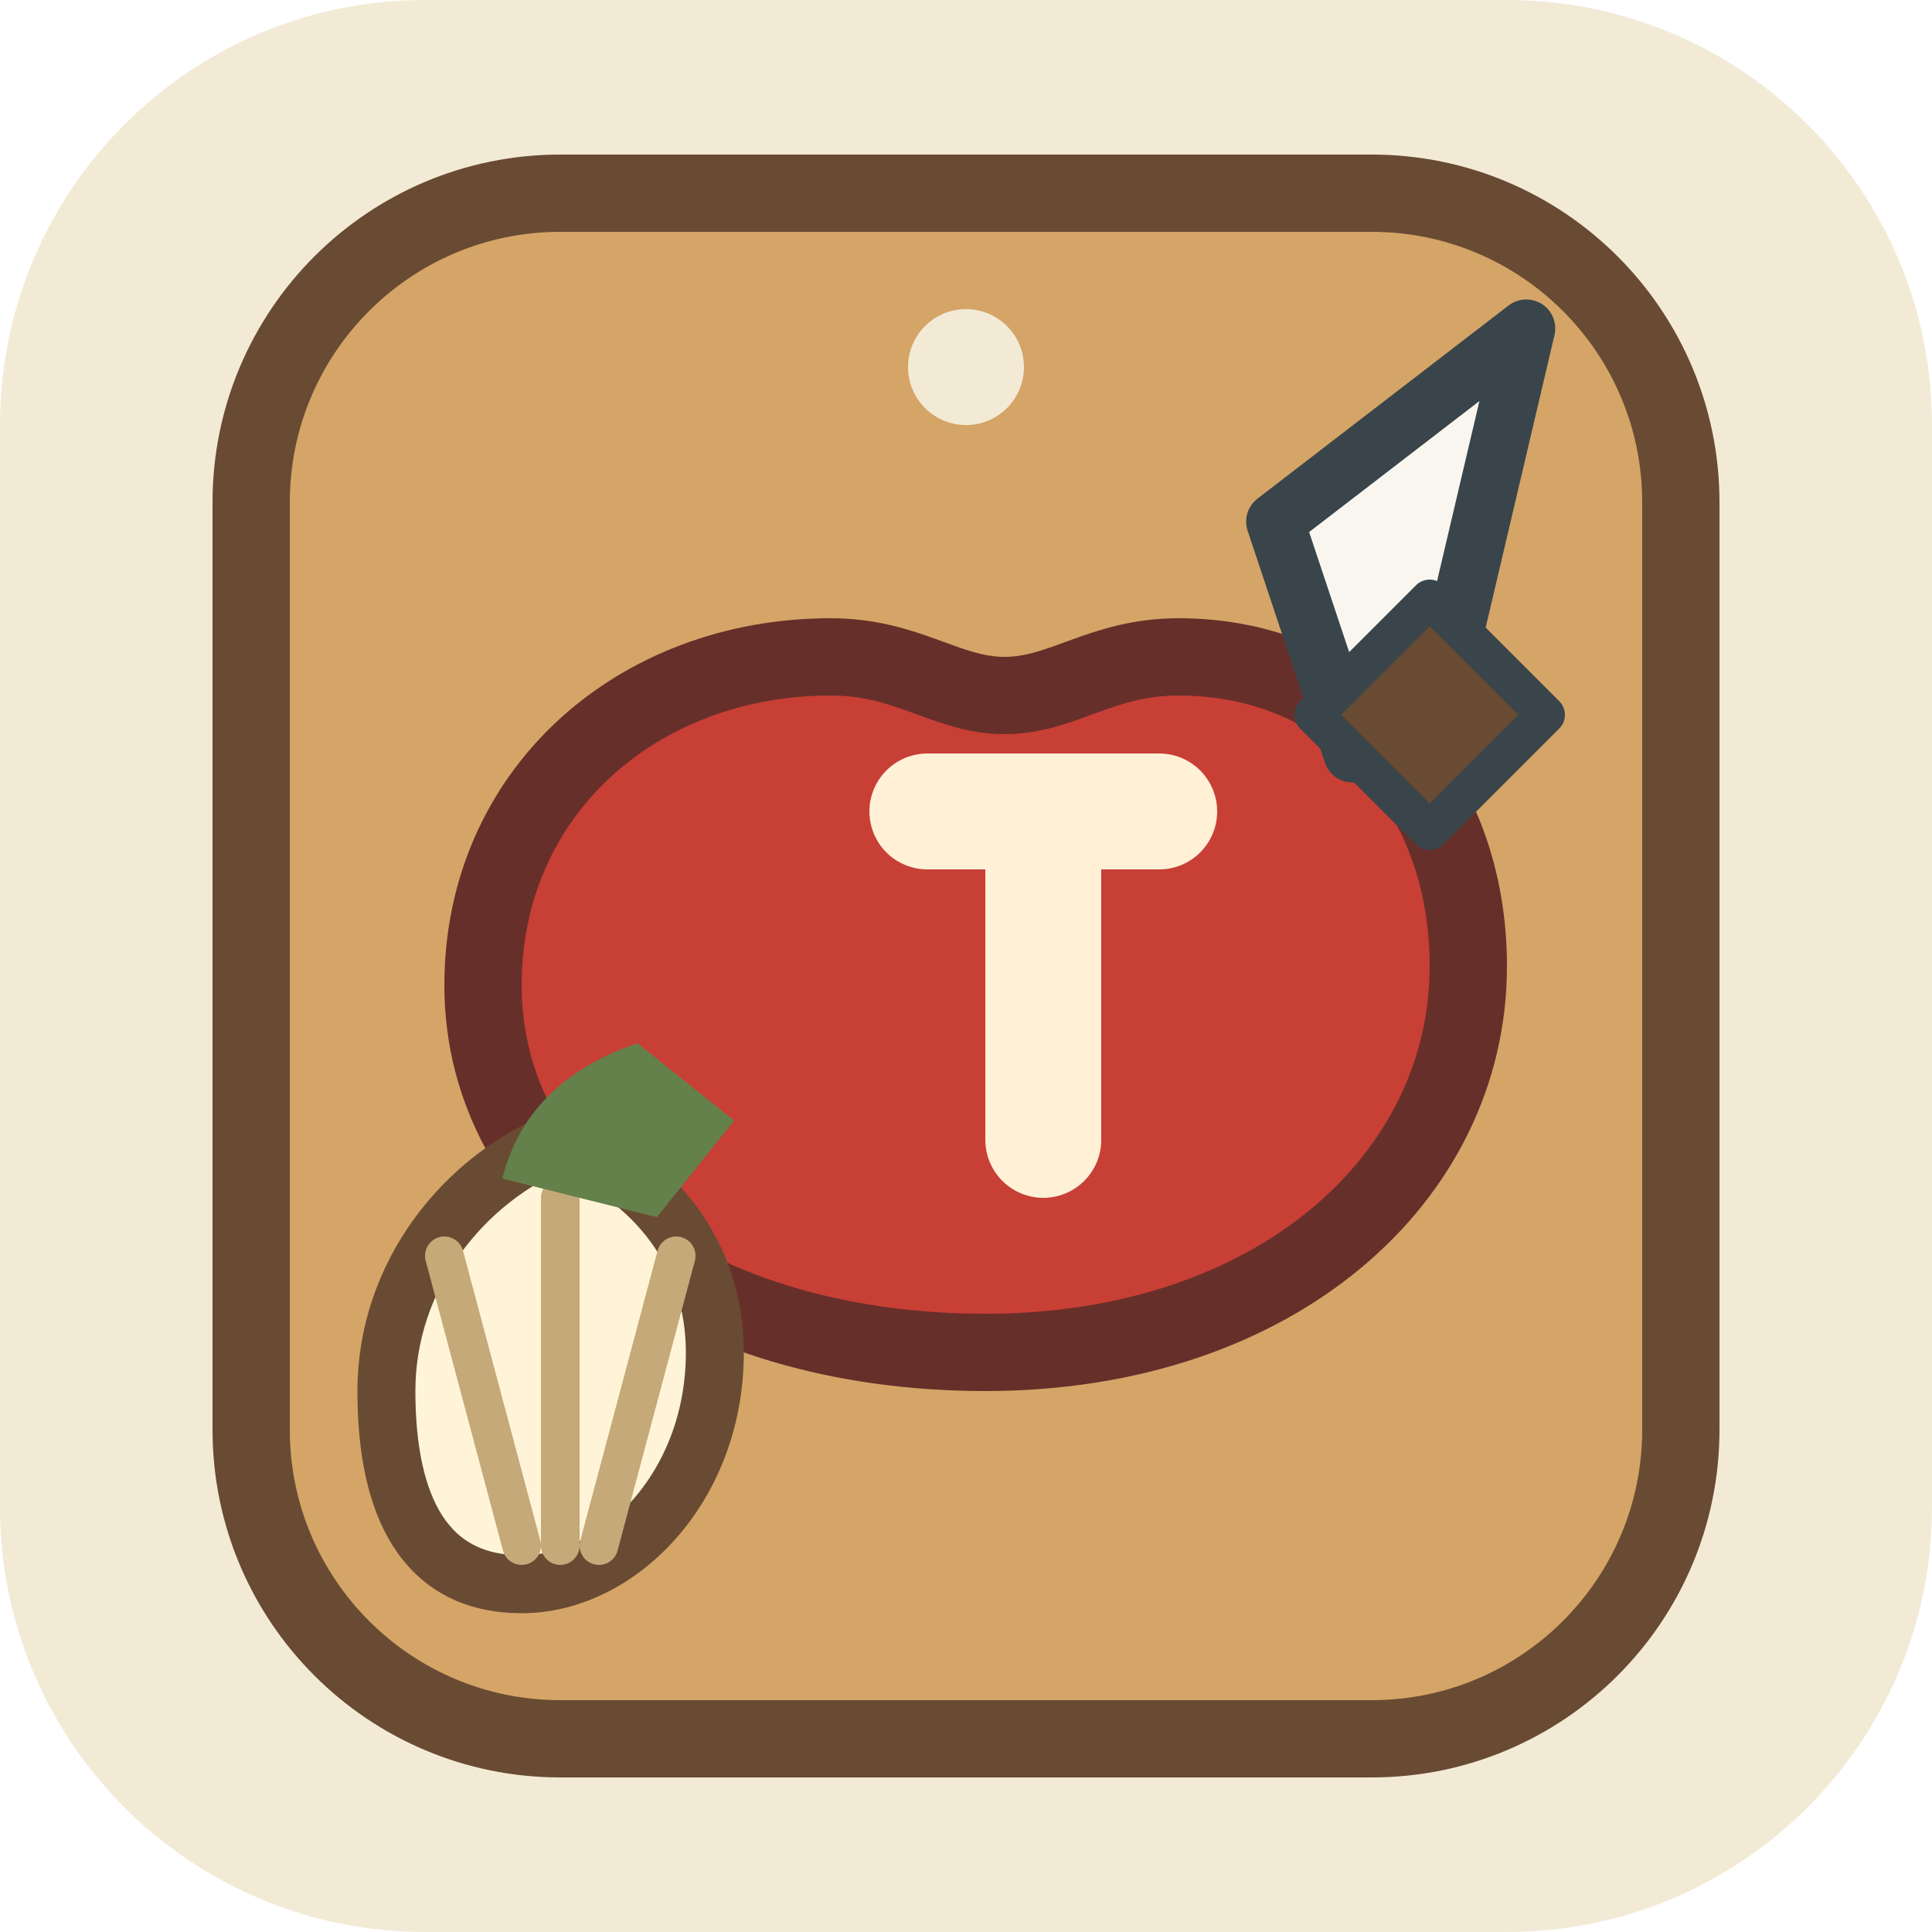
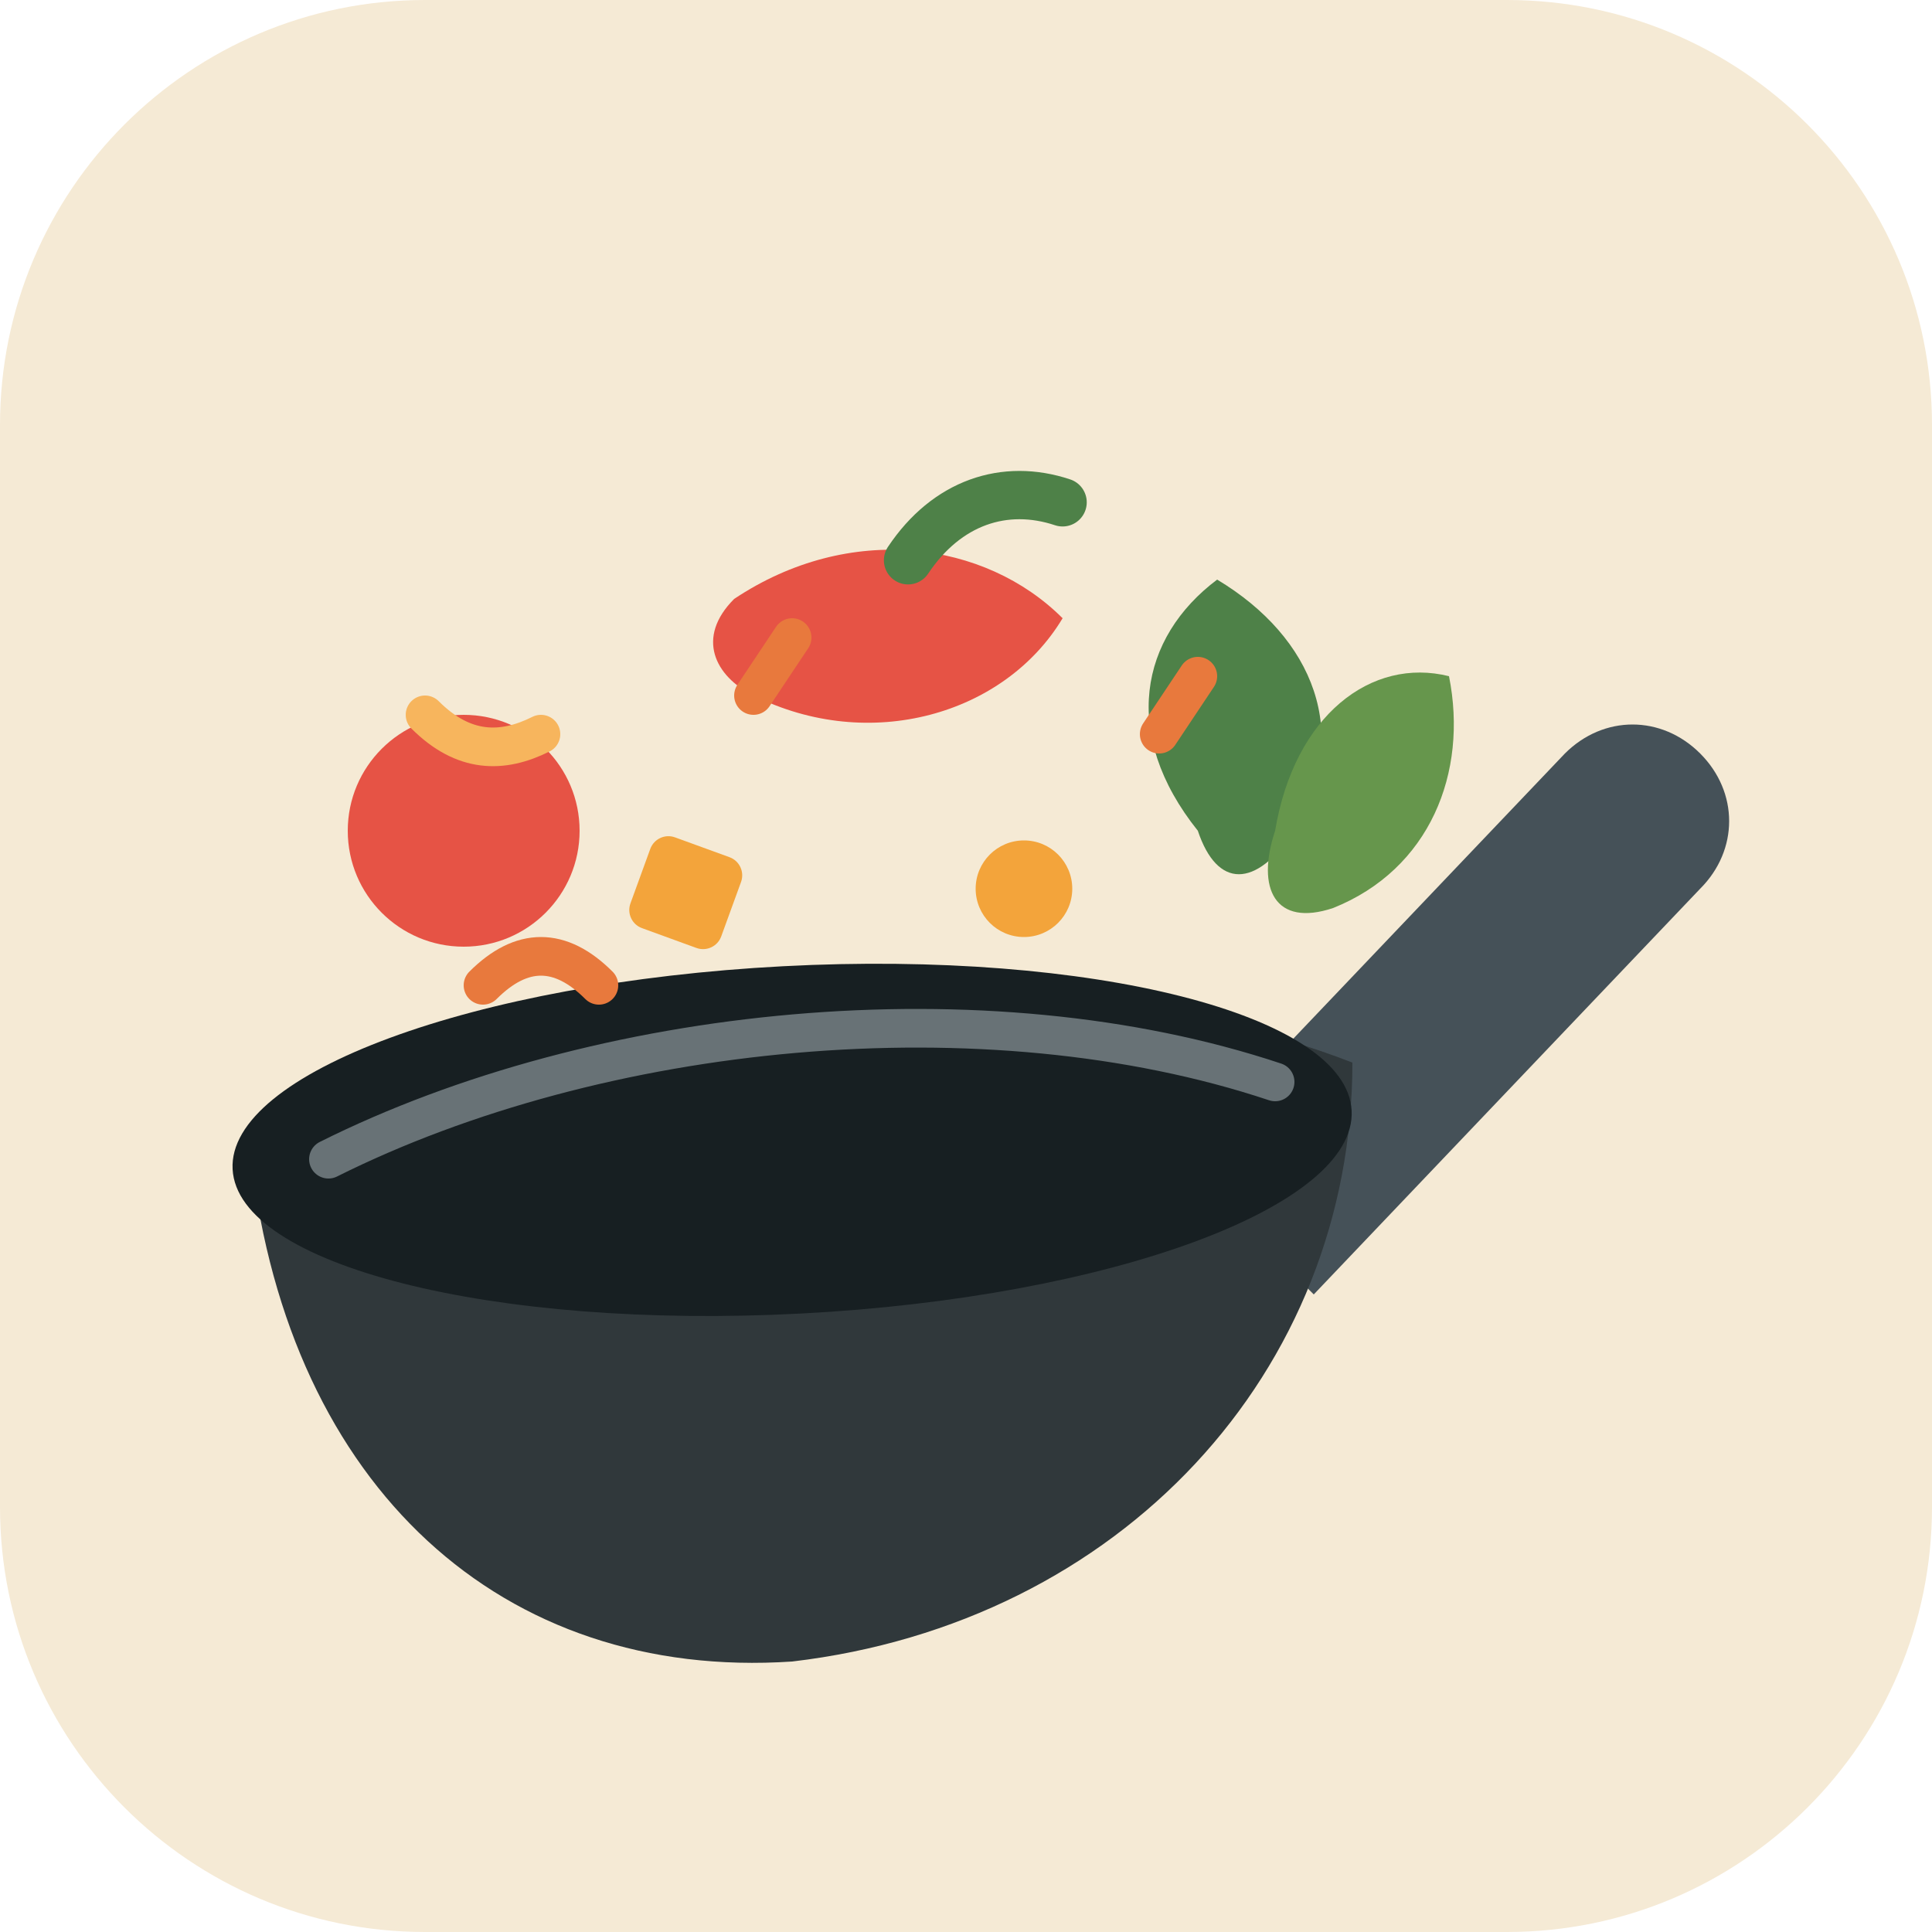
<svg xmlns="http://www.w3.org/2000/svg" viewBox="0 0 100 100">
-   <rect width="100" height="100" rx="22" fill="#f3ead6" />
-   <rect x="13" y="10" width="74" height="80" rx="16" fill="#d5a467" stroke="#684b32" stroke-width="4" />
-   <circle cx="50" cy="19" r="3" fill="#f3ead6" />
-   <path d="M25 51c0-10 8-17 18-17 4 0 6 2 9 2s5-2 9-2c9 0 15 7 15 16 0 11-10 20-25 20S25 62 25 51Z" fill="#c83f35" stroke="#672f2a" stroke-width="4" stroke-linejoin="round" />
-   <path d="M48 42h12M54 42v17" fill="none" stroke="#fff0d6" stroke-width="6" stroke-linecap="round" />
-   <path d="m66 27 13-10-4 17-5 5Z" fill="#f8f6ef" stroke="#39454a" stroke-width="3" stroke-linejoin="round" />
-   <path d="m68 37 6-6 6 6-6 6Z" fill="#684b32" stroke="#39454a" stroke-width="2" stroke-linejoin="round" />
-   <path d="M20 72c0-6 4-11 9-13 5 2 8 6 8 11 0 7-5 12-10 12s-7-4-7-10Z" fill="#fff4d8" stroke="#684b32" stroke-width="3" stroke-linejoin="round" />
-   <path d="M29 62v18m-6-15 4 15m8-15-4 15" fill="none" stroke="#c5a978" stroke-width="2" stroke-linecap="round" />
-   <path d="M26 61c1-4 4-6 7-7l5 4-4 5Z" fill="#64804b" />
+   <rect width="100" height="100" rx="22" fill="#f5ead5" />
+   <path d="M61 60 81 39c2-2 5-2 7 0s2 5 0 7L68 67Z" fill="#455158" />
+   <path d="M13 60c12-8 39-12 57-5 0 16-12 29-29 31-15 1-26-9-28-26Z" fill="#30383b" />
+   <ellipse cx="41" cy="59" rx="29" ry="9" transform="rotate(-3 41 59)" fill="#171f22" />
+   <path d="M17 60c14-7 34-9 49-4" fill="none" stroke="#687276" stroke-width="2" stroke-linecap="round" />
+   <circle cx="24" cy="43" r="6" fill="#e65345" />
+   <path d="M22 37c2 2 4 2 6 1" fill="none" stroke="#f7b55d" stroke-width="2" stroke-linecap="round" />
+   <path d="M38 31c6-4 13-3 17 1-3 5-10 7-16 4-2-1-3-3-1-5Z" fill="#e65345" />
+   <path d="M47 29c2-3 5-4 8-3" fill="none" stroke="#4e8148" stroke-width="2.5" stroke-linecap="round" />
+   <path d="M62 43c-4-5-3-10 1-13 5 3 7 8 4 13-2 3-4 3-5 0Z" fill="#4e8148" />
+   <path d="M66 43c1-6 5-9 9-8 1 5-1 10-6 12-3 1-4-1-3-4Z" fill="#66964c" />
+   <rect x="34" y="43" width="5" height="5" rx="1" transform="rotate(20 34 43)" fill="#f3a43b" />
+   <circle cx="53" cy="46" r="2.5" fill="#f3a43b" />
+   <path d="M25 51c2-2 4-2 6 0m8-15 2-3m19 5 2-3" fill="none" stroke="#e8793d" stroke-width="2" stroke-linecap="round" />
</svg>
